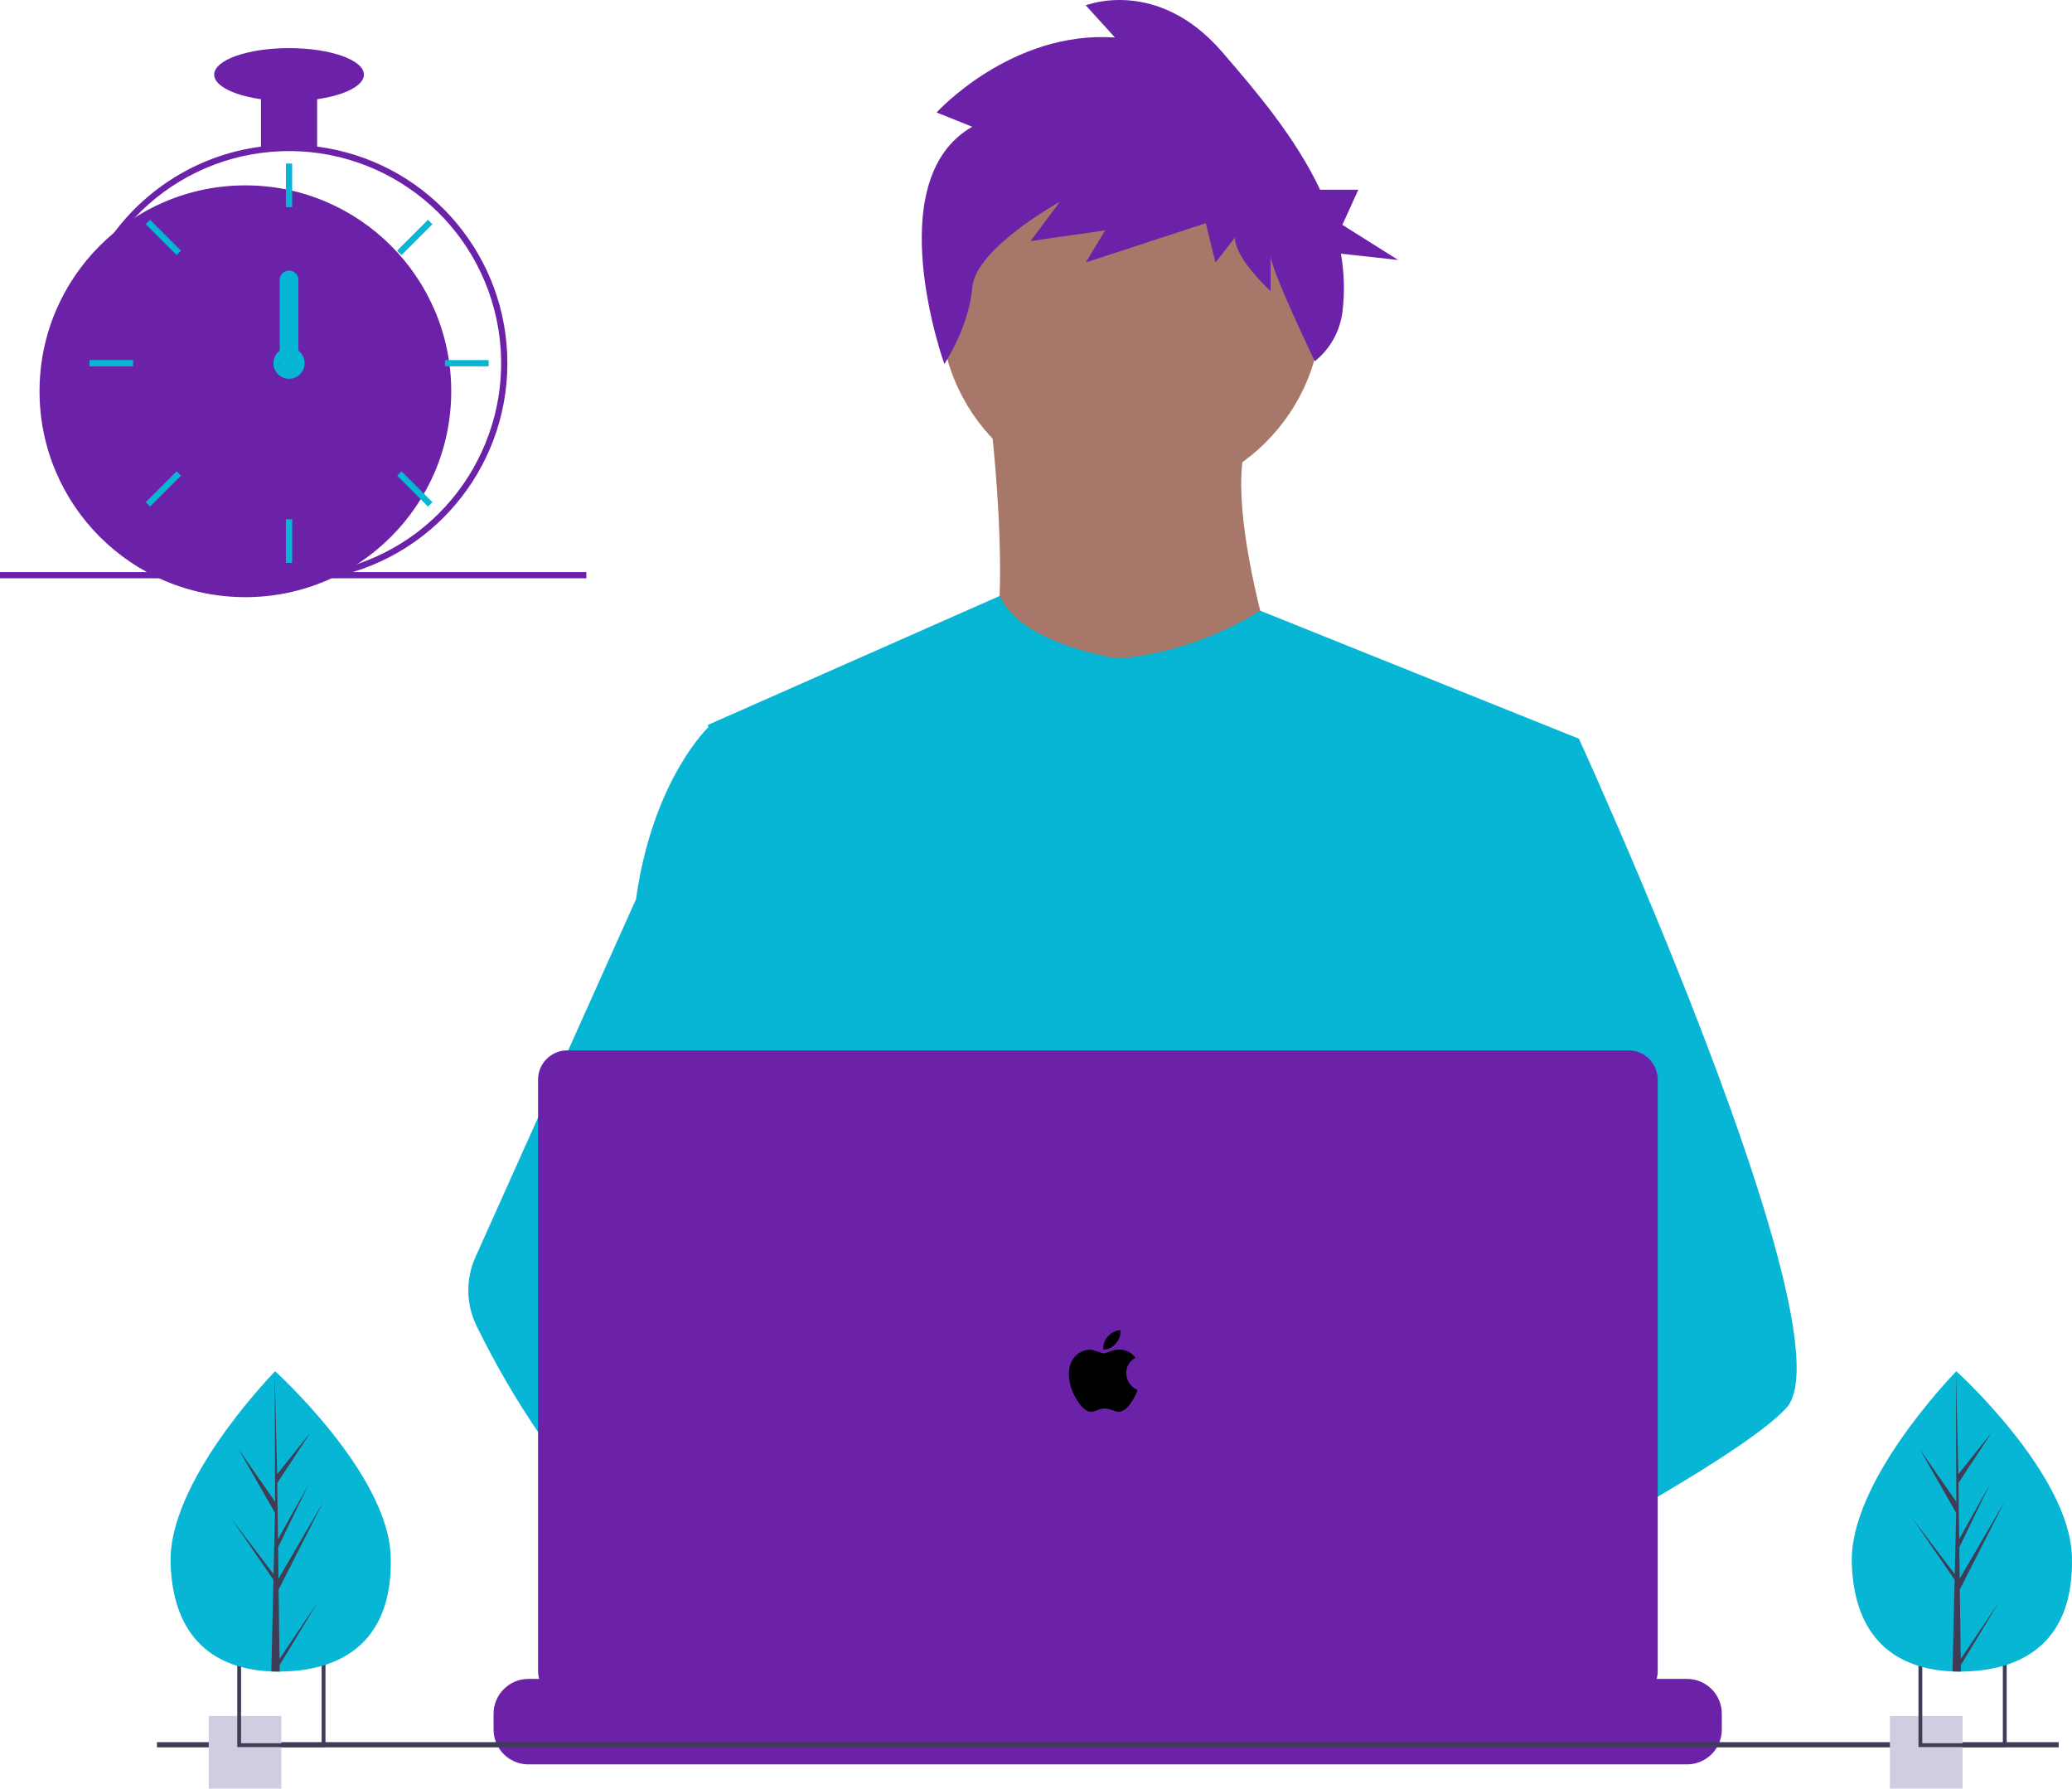
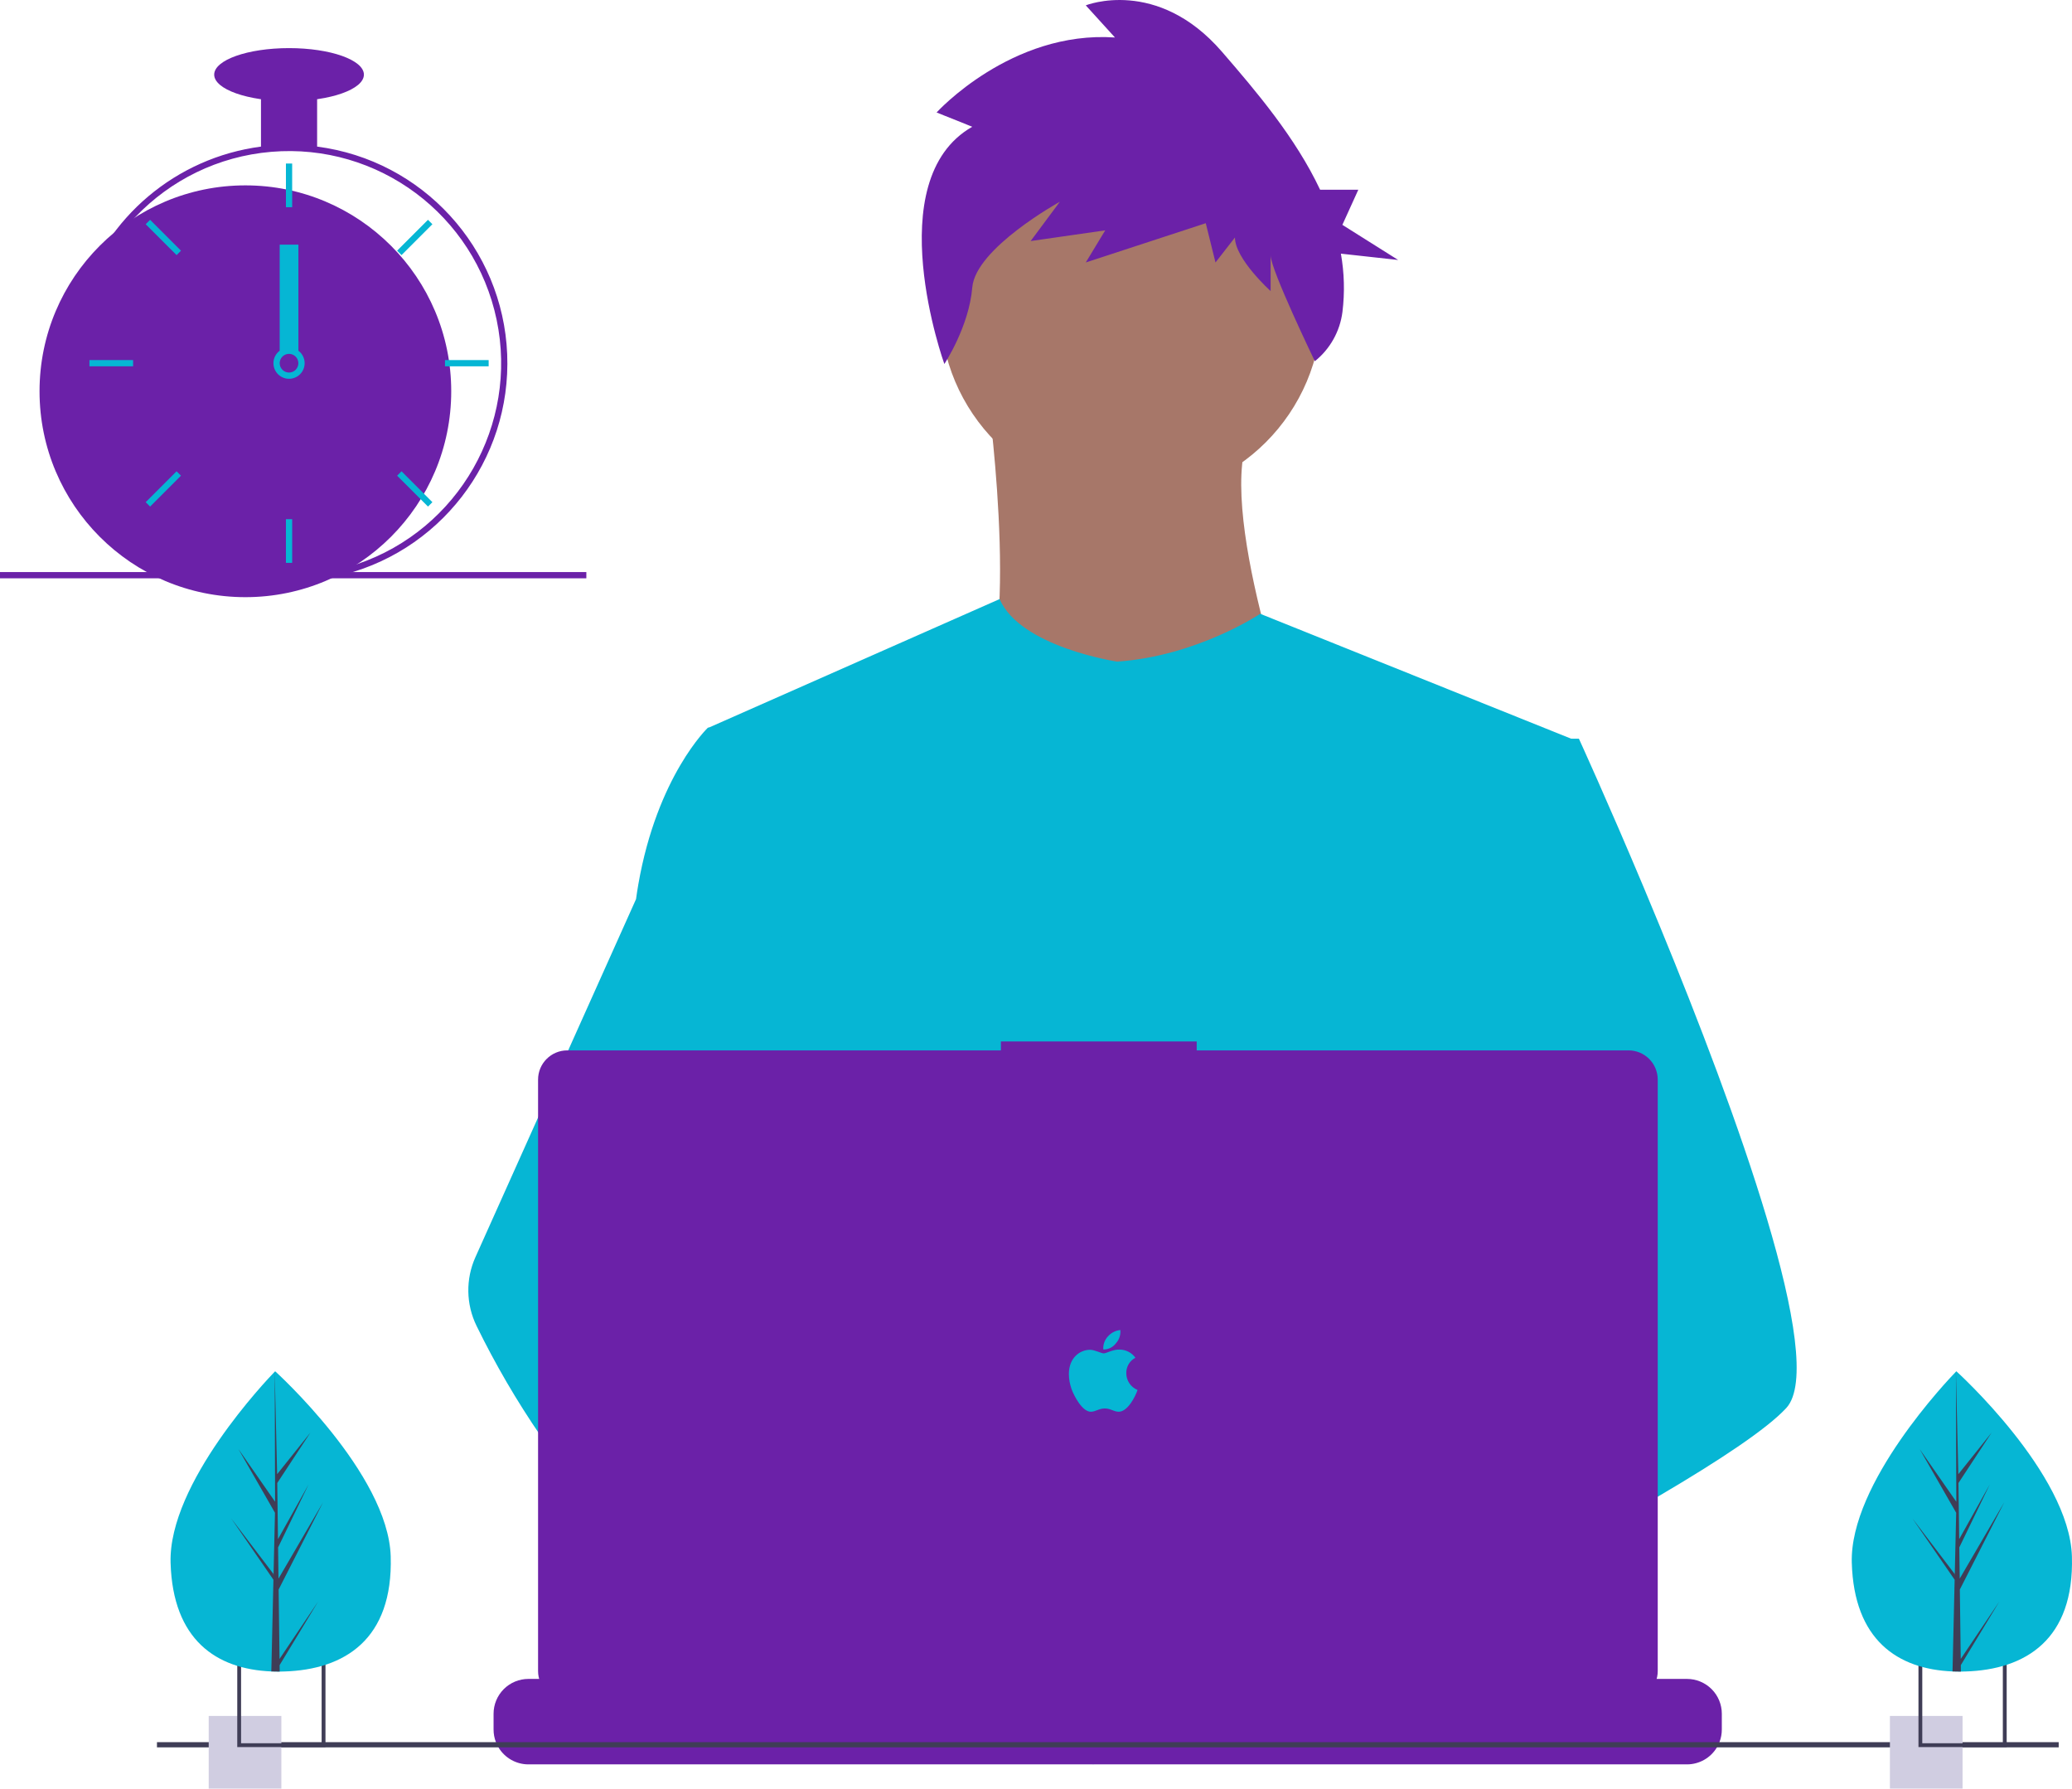
- <svg xmlns="http://www.w3.org/2000/svg" width="798.627" height="689.223" viewBox="0 0 798.627 689.223">
-   <g transform="translate(0 0)">
-     <circle cx="73.536" cy="73.536" r="73.536" transform="translate(362.385 44.869)" fill="#a77769" />
-     <path d="M581.722,260.562S595.577,365,574.262,376.728s126.823,12.789,126.823,12.789-33.038-90.588-18.118-118.3Z" transform="translate(-200.686 -105.389)" fill="#a77769" />
-     <path d="M809.257,390.045l-12.32,56.1-26.05,118.69-.78,6.5-8.99,75.25-5.98,49.99-4.01,33.58c-24.38,12.53-42.05,21.18-42.05,21.18s-1.52-7.62-3.97-17.37c-17.11,5.13-48.77,13.64-75.6,15.34,9.77,10.89,14.26,21.12,8.17,28.67-18.38,22.76-94.26-24.92-120.8-42.7a71.842,71.842,0,0,0-.7,12.86l-20.31-15.62,2.01-35.94,3.39-60.81,4.26-76.26a80.061,80.061,0,0,1-3.37-10.03c-6.22-22.12-13.77-66.29-19.56-103.33-4.66-29.81-8.16-55-8.9-60.36-.1-.7-.15-1.06-.15-1.06l112.43-49.68c7.99,18.53,45.3,24.1,45.3,24.1,30.91-2.13,55.14-18.43,55.14-18.43Z" transform="translate(-200.686 -105.389)" fill="#06b6d4" />
-     <path d="M717.607,730.025s-4.76,1.63-12.5,3.94c-17.11,5.13-48.77,13.64-75.6,15.34-23.1,1.48-42.62-2.08-46.19-17.15-1.53-6.48.64-11.81,5.37-16.19,14.12-13.09,51-17.78,80.25-19.39,8.26-.45,15.9-.66,22.26-.74,10.8-.14,17.88.08,17.88.08l.17.66Z" transform="translate(-200.686 -105.389)" fill="#a0616a" />
-     <path d="M575.433,154.235l-13.749-5.5s28.749-31.651,68.747-28.9l-11.25-12.385s27.5-11.009,52.5,17.89c13.141,15.191,28.346,33.048,37.825,53.163h14.725l-6.146,13.532,21.509,13.532-22.077-2.431a75.616,75.616,0,0,1,.6,22.445,29.041,29.041,0,0,1-10.634,19h0s-17.052-35.3-17.052-40.8v13.761s-13.749-12.385-13.749-20.642l-7.5,9.633-3.75-15.137-46.248,15.137,7.5-12.385-28.749,4.128,11.25-15.137s-32.5,17.89-33.749,33.027-10.762,29.481-10.762,29.481S539.184,174.877,575.433,154.235Z" transform="translate(-200.686 -105.389)" fill="#6b21a8" />
-     <path d="M889.187,647.955c-7.49,8.12-26.05,20.35-48.55,33.59-8.37,4.92-17.28,9.99-26.37,15.03-21.69,12.03-44.4,23.95-63.14,33.58-24.38,12.53-42.05,21.18-42.05,21.18s-1.52-7.62-3.97-17.37c-3.28-13.05-8.22-29.92-13.37-37.39-.18-.26-.36-.5-.54-.74-1.5-1.97-3.01-3.12-4.5-3.12l74.42-46.13,32.16-19.94-23.17-55.31-29.06-69.38,17.54-55.81,17.63-56.1h33.04s10.94,23.88,24.93,57.18c2.09,4.98,4.25,10.17,6.45,15.53C869.417,532.755,905.3,630.5,889.187,647.955Z" transform="translate(-200.686 -105.389)" fill="#06b6d4" />
-     <path d="M637.677,777.975c-18.38,22.76-94.26-24.92-120.8-42.7-5.78-3.87-9.22-6.32-9.22-6.32l24.28-32.38,7.69-10.25s6.88,3.65,17.05,9.59c.37.22.74.44,1.12.66,8.77,5.15,19.78,11.88,30.89,19.39,15.33,10.37,30.83,22.2,40.82,33.34C639.277,760.195,643.767,770.425,637.677,777.975Z" transform="translate(-200.686 -105.389)" fill="#a0616a" />
-     <path d="M556.677,695.915a47.791,47.791,0,0,0-8.1.66c-22.99,3.95-29.77,24.76-31.7,38.7a71.847,71.847,0,0,0-.7,12.86l-20.31-15.62-7.4-5.69c-17.81-6.21-33.68-17.24-47.44-30.25a238.48,238.48,0,0,1-31.95-37.89,334.145,334.145,0,0,1-24.72-42.4,31.184,31.184,0,0,1-.43-26.45l25.15-56.05,36.76-81.92q.4-2.925.89-5.72c7.29-41.8,26.82-60.36,26.82-60.36h14.92l9.98,60.36,12.4,74.99-8.69,28.34-20.08,65.45,19.19,20.84Z" transform="translate(-200.686 -105.389)" fill="#06b6d4" />
-     <path d="M864.337,765.775v6.07a13.338,13.338,0,0,1-.91,4.87,13.693,13.693,0,0,1-.97,2,13.438,13.438,0,0,1-11.55,6.56H404.357a13.437,13.437,0,0,1-11.55-6.56,13.685,13.685,0,0,1-.97-2,13.339,13.339,0,0,1-.91-4.87v-6.07a13.426,13.426,0,0,1,13.43-13.43H430.1v-2.83a.559.559,0,0,1,.56-.56h13.43a.559.559,0,0,1,.56.56v2.83h8.39v-2.83a.559.559,0,0,1,.56-.56h13.43a.559.559,0,0,1,.56.56v2.83h8.4v-2.83a.559.559,0,0,1,.56-.56h13.43a.559.559,0,0,1,.56.56v2.83h8.39v-2.83a.559.559,0,0,1,.56-.56h13.43a.559.559,0,0,1,.56.56v2.83h8.39v-2.83a.559.559,0,0,1,.56-.56h13.43a.559.559,0,0,1,.56.56v2.83h8.4v-2.83a.559.559,0,0,1,.56-.56h13.43a.559.559,0,0,1,.56.56v2.83h8.39v-2.83a.559.559,0,0,1,.56-.56h105.2a.559.559,0,0,1,.56.56v2.83h8.4v-2.83a.559.559,0,0,1,.56-.56h13.43a.566.566,0,0,1,.56.56v2.83h8.39v-2.83a.559.559,0,0,1,.56-.56h13.43a.559.559,0,0,1,.56.56v2.83h8.39v-2.83a.559.559,0,0,1,.56-.56h13.43a.559.559,0,0,1,.56.56v2.83h8.4v-2.83a.559.559,0,0,1,.56-.56H765.3a.557.557,0,0,1,.55.56v2.83h8.4v-2.83a.559.559,0,0,1,.56-.56h13.43a.559.559,0,0,1,.56.56v2.83h8.39v-2.83a.559.559,0,0,1,.56-.56h13.43a.559.559,0,0,1,.56.56v2.83h39.17a13.426,13.426,0,0,1,13.43,13.43Z" transform="translate(-200.686 -105.389)" fill="#6b21a8" />
-     <rect width="733" height="2" transform="translate(60.5 671.326)" fill="#3f3d56" />
-     <path d="M828.381,510.145H419.337A11.259,11.259,0,0,0,408.079,521.4V749.315a11.259,11.259,0,0,0,11.259,11.259H828.381a11.259,11.259,0,0,0,11.259-11.259V521.4a11.259,11.259,0,0,0-11.259-11.259Z" transform="translate(-200.686 -105.389)" fill="#6b21a8" />
-     <path d="M22.409,18.893a6.564,6.564,0,0,1,3.516-5.962,7.555,7.555,0,0,0-5.955-3.136c-2.5-.2-5.224,1.455-6.223,1.455-1.055,0-3.473-1.385-5.372-1.385C4.451,9.928.281,12.994.281,19.23A17.525,17.525,0,0,0,1.294,24.94c.9,2.58,4.148,8.909,7.538,8.8,1.772-.042,3.023-1.259,5.33-1.259,2.236,0,3.4,1.259,5.372,1.259,3.417-.049,6.356-5.8,7.214-8.388a6.97,6.97,0,0,1-4.338-6.462ZM18.429,7.348a6.622,6.622,0,0,0,1.688-5.1A7.456,7.456,0,0,0,15.342,4.7a6.726,6.726,0,0,0-1.8,5.055,5.905,5.905,0,0,0,4.887-2.412Z" transform="translate(411.705 510.259)" />
-     <rect width="28" height="28" transform="translate(80.446 661.223)" fill="#d0cde1" />
-     <path d="M292.136,744.612v34h34v-34Zm32.52,32.52h-31.05v-31.04h31.05Z" transform="translate(-200.686 -105.389)" fill="#3f3d56" />
-     <rect width="28" height="28" transform="translate(728.446 661.223)" fill="#d0cde1" />
-     <path d="M940.136,744.612v34h34v-34Zm32.52,32.52h-31.05v-31.04h31.05Z" transform="translate(-200.686 -105.389)" fill="#3f3d56" />
-     <circle cx="79.34" cy="79.34" r="79.34" transform="translate(15.24 71.432)" fill="#6b21a8" />
-     <path d="M322.915,161.879a85.756,85.756,0,0,0-21.638,0,84.368,84.368,0,0,0-69.615,58.712,83.222,83.222,0,0,0-3.655,21.662c-.036,1.022-.06,2.056-.06,3.089A84.233,84.233,0,0,0,312.1,329.491c1.791,0,3.582-.06,5.349-.168a83.232,83.232,0,0,0,12.334-1.707,84.159,84.159,0,0,0-6.864-165.737Zm15.519,160.857h-.012a80.906,80.906,0,0,1-20.977,4.171c-1.767.12-3.558.18-5.35.18a81.845,81.845,0,0,1-81.745-81.745c0-1.034.024-2.068.06-3.089a81.744,81.744,0,1,1,108.023,80.482Z" transform="translate(-200.686 -105.389)" fill="#6b21a8" />
-     <rect width="2.404" height="16.83" transform="translate(110.208 63.018)" fill="#06b6d4" />
-     <rect width="2.404" height="16.83" transform="translate(56.159 86.401) rotate(-45)" fill="#06b6d4" />
-     <rect width="2.404" height="16.83" transform="translate(34.474 141.156) rotate(-90)" fill="#06b6d4" />
-     <rect width="2.404" height="16.83" transform="translate(57.858 195.204) rotate(-135)" fill="#06b6d4" />
-     <rect width="2.404" height="16.83" transform="translate(154.761 98.3) rotate(-135)" fill="#06b6d4" />
-     <rect width="2.404" height="16.83" transform="translate(171.516 141.156) rotate(-90)" fill="#06b6d4" />
-     <rect width="2.404" height="16.83" transform="translate(153.064 183.305) rotate(-45)" fill="#06b6d4" />
-     <rect width="2.404" height="16.83" transform="translate(110.208 200.06)" fill="#06b6d4" />
-     <path d="M315.7,240.534a6.011,6.011,0,0,0-7.213,0,6.187,6.187,0,0,0-1.719,2.02,6.011,6.011,0,1,0,8.932-2.02Zm-3.606,8.415a3.617,3.617,0,0,1-3.606-3.606,3.671,3.671,0,0,1,.637-2.044,3.6,3.6,0,1,1,2.969,5.65Z" transform="translate(-200.686 -105.389)" fill="#06b6d4" />
-     <rect width="21.638" height="21.638" transform="translate(100.591 35.369)" fill="#6b21a8" />
-     <ellipse cx="28.851" cy="10.218" rx="28.851" ry="10.218" transform="translate(82.559 18.539)" fill="#6b21a8" />
-     <rect width="7.213" height="40.872" rx="3.606" transform="translate(107.803 104.273)" fill="#06b6d4" />
-     <rect width="226" height="2.404" transform="translate(0 220.44)" fill="#6b21a8" />
-     <path d="M351.28,705.143c.933,31.95-17.735,43.659-41.163,44.343q-.816.024-1.625.029-1.63.012-3.228-.054c-21.188-.88-37.96-12.127-38.828-41.84-.9-30.75,37.269-70.7,40.133-73.658l.005,0,.164-.169S350.347,673.2,351.28,705.143Z" transform="translate(-200.686 -105.389)" fill="#06b6d4" />
-     <path d="M308.43,744.644l14.882-22.131-14.852,24.512.031,2.49q-1.63.012-3.228-.054L306,717.449l-.02-.247.027-.048.071-3.025-16.3-23.663,16.279,21.4.058.639.558-24.186L292.6,663.786l14.117,20.284-.147-50.108V633.8l0,.164.934,39.491,12.829-16.041L307.55,676.853l.28,21.634,11.806-21.114-11.762,24.294.156,12.03L325.2,684.286l-17.117,33.608Z" transform="translate(-200.686 -105.389)" fill="#3f3d56" />
-     <path d="M999.28,705.143c.933,31.95-17.735,43.659-41.163,44.343q-.816.024-1.625.029-1.63.012-3.228-.054c-21.188-.88-37.96-12.127-38.828-41.84-.9-30.75,37.269-70.7,40.133-73.658l.005,0,.164-.169S998.347,673.2,999.28,705.143Z" transform="translate(-200.686 -105.389)" fill="#06b6d4" />
-     <path d="M956.43,744.644l14.882-22.131-14.852,24.512.031,2.49q-1.63.012-3.228-.054L954,717.449l-.02-.247.027-.048.071-3.025-16.3-23.663,16.279,21.4.058.639.557-24.186L940.6,663.786l14.117,20.284-.147-50.108V633.8l0,.164.934,39.491,12.83-16.041L955.55,676.853l.28,21.634,11.806-21.114-11.762,24.294.156,12.03L973.2,684.286l-17.117,33.608Z" transform="translate(-200.686 -105.389)" fill="#3f3d56" />
+ <svg xmlns="http://www.w3.org/2000/svg" id="eDvOWNAXcE61" viewBox="0 0 798.627 689.223" shape-rendering="geometricPrecision" text-rendering="geometricPrecision">
+   <style>#eDvOWNAXcE620_to {animation: eDvOWNAXcE620_to__to 3000ms linear infinite normal forwards}@keyframes eDvOWNAXcE620_to__to { 0% {transform: translate(15.24px,71.432px)} 50% {transform: translate(14px,80px)} 100% {transform: translate(15.24px,71.432px)}} #eDvOWNAXcE630_tr {animation: eDvOWNAXcE630_tr__tr 3000ms linear infinite normal forwards}@keyframes eDvOWNAXcE630_tr__tr { 0% {transform: translate(111.4069px,139.9534px) rotate(0deg)} 100% {transform: translate(111.4069px,139.9534px) rotate(720deg)}}</style>
+   <g>
+     <circle r="73.536" transform="translate(435.921 118.405)" fill="#a77769" />
+     <path d="M581.722,260.562c0,0,13.855,104.438-7.46,116.166s126.823,12.789,126.823,12.789-33.038-90.588-18.118-118.3Z" transform="translate(-200.686-105.389)" fill="#a77769" />
+     <path d="M809.257,390.045l-12.32,56.1-26.05,118.69-.78,6.5-8.99,75.25-5.98,49.99-4.01,33.58c-24.38,12.53-42.05,21.18-42.05,21.18s-1.52-7.62-3.97-17.37c-17.11,5.13-48.77,13.64-75.6,15.34c9.77,10.89,14.26,21.12,8.17,28.67-18.38,22.76-94.26-24.92-120.8-42.7-.618,4.257-.852,8.561-.7,12.86l-20.31-15.62l2.01-35.94l3.39-60.81l4.26-76.26c-1.343-3.265-2.469-6.616-3.37-10.03-6.22-22.12-13.77-66.29-19.56-103.33-4.66-29.81-8.16-55-8.9-60.36-.1-.7-.15-1.06-.15-1.06l112.43-49.68c7.99,18.53,45.3,24.1,45.3,24.1c30.91-2.13,55.14-18.43,55.14-18.43Z" transform="translate(-200.686-104.1976)" fill="#06b6d4" />
+     <path d="M717.607,730.025c0,0-4.76,1.63-12.5,3.94-17.11,5.13-48.77,13.64-75.6,15.34-23.1,1.48-42.62-2.08-46.19-17.15-1.53-6.48.64-11.81,5.37-16.19c14.12-13.09,51-17.78,80.25-19.39c8.26-.45,15.9-.66,22.26-.74c10.8-.14,17.88.08,17.88.08l.17.66Z" transform="translate(-200.686-105.389)" fill="#a0616a" />
+     <path d="M575.433,154.235l-13.749-5.5c0,0,28.749-31.651,68.747-28.9l-11.25-12.385c0,0,27.5-11.009,52.5,17.89c13.141,15.191,28.346,33.048,37.825,53.163h14.725l-6.146,13.532l21.509,13.532-22.077-2.431c1.316,7.41,1.518,14.975.6,22.445-.946,7.473-4.759,14.285-10.634,19v0c0,0-17.052-35.3-17.052-40.8v13.761c0,0-13.749-12.385-13.749-20.642l-7.5,9.633-3.75-15.137-46.248,15.137l7.5-12.385-28.749,4.128l11.25-15.137c0,0-32.5,17.89-33.749,33.027s-10.762,29.481-10.762,29.481-25.49-70.77,10.759-91.412Z" transform="translate(-200.686-105.389)" fill="#6b21a8" />
+     <path d="M889.187,647.955c-7.49,8.12-26.05,20.35-48.55,33.59-8.37,4.92-17.28,9.99-26.37,15.03-21.69,12.03-44.4,23.95-63.14,33.58-24.38,12.53-42.05,21.18-42.05,21.18s-1.52-7.62-3.97-17.37c-3.28-13.05-8.22-29.92-13.37-37.39-.18-.26-.36-.5-.54-.74-1.5-1.97-3.01-3.12-4.5-3.12l74.42-46.13l32.16-19.94-23.17-55.31-29.06-69.38l17.54-55.81l17.63-56.1h33.04c0,0,10.94,23.88,24.93,57.18c2.09,4.98,4.25,10.17,6.45,15.53c28.78,70,64.663,167.745,48.55,185.2Z" transform="translate(-200.686-105.389)" fill="#06b6d4" />
+     <path d="M637.677,777.975c-18.38,22.76-94.26-24.92-120.8-42.7-5.78-3.87-9.22-6.32-9.22-6.32l24.28-32.38l7.69-10.25c0,0,6.88,3.65,17.05,9.59.37.22.74.44,1.12.66c8.77,5.15,19.78,11.88,30.89,19.39c15.33,10.37,30.83,22.2,40.82,33.34c9.77,10.89,14.26,21.12,8.17,28.67Z" transform="translate(-200.686-105.389)" fill="#a0616a" />
+     <path d="M556.677,695.915c-2.714-.01-5.424.21-8.1.66-22.99,3.95-29.77,24.76-31.7,38.7-.618,4.257-.852,8.561-.7,12.86l-20.31-15.62-7.4-5.69c-17.81-6.21-33.68-17.24-47.44-30.25-11.937-11.486-22.645-24.185-31.95-37.89-9.268-13.508-17.531-27.68-24.72-42.4-4.061-8.316-4.219-18.006-.43-26.45l25.15-56.05l36.76-81.92q.4-2.925.89-5.72c7.29-41.8,26.82-60.36,26.82-60.36h14.92l9.98,60.36l12.4,74.99-8.69,28.34-20.08,65.45l19.19,20.84Z" transform="translate(-200.686-105.389)" fill="#06b6d4" />
+     <path d="M573.563,521.195l12.755,14.881c4.739-.9,9.687-1.965,14.784-3.158l-3.663-11.723l8.958,10.45c54-13.281,120.927-39.1,120.927-39.1s-126.208-6.489-126.208-6.489-48.431,6.618-58.226,29c-5.694,13.011-4.8,24.283,15.394,24.283c6.823-.116,13.628-.756,20.353-1.914Z" transform="translate(-200.686-105.389)" fill="#06b6d4" />
+     <path d="M864.337,765.775v6.07c.003,1.666-.305,3.318-.91,4.87-.269.692-.593,1.361-.97,2-2.425,4.07-6.813,6.562-11.55,6.56h-446.55c-4.737.002-9.126-2.49-11.55-6.56-.377-.639-.701-1.308-.97-2-.605-1.552-.913-3.204-.91-4.87v-6.07c-.001-3.562,1.414-6.979,3.932-9.498s5.935-3.933,9.498-3.932h25.743v-2.83c-0-.149.059-.291.164-.396s.248-.164.396-.164h13.43c.149-0.0.291.059.396.164s.164.248.164.396v2.83h8.39v-2.83c-0-.149.059-.291.164-.396s.248-.164.396-.164h13.43c.149-0.0.291.059.396.164s.164.248.164.396v2.83h8.4v-2.83c-0-.149.059-.291.164-.396s.248-.164.396-.164h13.43c.149-0.0.291.059.396.164s.164.248.164.396v2.83h8.39v-2.83c-0-.149.059-.291.164-.396s.248-.164.396-.164h13.43c.149-0.0.291.059.396.164s.164.248.164.396v2.83h8.39v-2.83c-0-.149.059-.291.164-.396s.248-.164.396-.164h13.43c.149-0.0.291.059.396.164s.164.248.164.396v2.83h8.4v-2.83c-0-.149.059-.291.164-.396s.248-.164.396-.164h13.43c.149-0.0.291.059.396.164s.164.248.164.396v2.83h8.39v-2.83c-0-.149.059-.291.164-.396s.248-.164.396-.164h105.2c.149-0.0.291.059.396.164s.164.248.164.396v2.83h8.4v-2.83c-0-.149.059-.291.164-.396s.248-.164.396-.164h13.43c.308.003.557.252.56.56v2.83h8.39v-2.83c-0-.149.059-.291.164-.396s.248-.164.396-.164h13.43c.149-0.0.291.059.396.164s.164.248.164.396v2.83h8.39v-2.83c-0-.149.059-.291.164-.396s.248-.164.396-.164h13.43c.149-0.0.291.059.396.164s.164.248.164.396v2.83h8.4v-2.83c-0-.149.059-.291.164-.396s.248-.164.396-.164h13.43c.306.004.552.254.55.56v2.83h8.4v-2.83c-0-.149.059-.291.164-.396s.248-.164.396-.164h13.43c.149-0.0.291.059.396.164s.164.248.164.396v2.83h8.39v-2.83c-0-.149.059-.291.164-.396s.248-.164.396-.164h13.43c.149-0.0.291.059.396.164s.164.248.164.396v2.83h39.17c3.562-.001,6.979,1.414,9.498,3.932s3.933,5.935,3.932,9.498Z" transform="translate(-200.686-105.389)" fill="#6b21a8" />
+     <rect width="733" height="2" rx="0" ry="0" transform="translate(60.5 671.326)" fill="#3f3d56" />
+     <path d="M828.381,510.145h-166.443v-3.431h-75.472v3.431h-167.129c-6.216.001-11.256,5.039-11.258,11.255v227.915c0,2.986,1.186,5.85,3.298,7.961s4.975,3.298,7.961,3.298h409.043c2.986,0,5.85-1.186,7.961-3.298s3.298-4.975,3.298-7.961v-227.915c0-2.986-1.186-5.85-3.298-7.961s-4.975-3.298-7.961-3.298Z" transform="translate(-200.686-105.389)" fill="#6b21a8" />
+     <path d="M22.409,18.893c-.056-2.494,1.306-4.804,3.516-5.962-1.384-1.921-3.588-3.081-5.955-3.136-2.5-.2-5.224,1.455-6.223,1.455-1.055,0-3.473-1.385-5.372-1.385-3.924.063-8.094,3.129-8.094,9.365.018,1.946.361,3.876,1.013,5.71.9,2.58,4.148,8.909,7.538,8.8c1.772-.042,3.023-1.259,5.33-1.259c2.236,0,3.4,1.259,5.372,1.259c3.417-.049,6.356-5.8,7.214-8.388-2.626-1.071-4.341-3.626-4.338-6.462ZM18.429,7.348c1.258-1.385,1.871-3.238,1.688-5.1-1.841.196-3.543,1.07-4.775,2.452-1.275,1.362-1.927,3.193-1.8,5.055c1.925.041,3.749-.859,4.887-2.412Z" transform="translate(411.705 510.259)" fill="#06b6d4" />
+     <rect width="28" height="28" rx="0" ry="0" transform="translate(80.446 661.223)" fill="#d0cde1" />
+     <path d="M292.136,744.612v34h34v-34Zm32.52,32.52h-31.05v-31.04h31.05Z" transform="translate(-200.686-105.389)" fill="#3f3d56" />
+     <rect width="28" height="28" rx="0" ry="0" transform="translate(728.446 661.223)" fill="#d0cde1" />
+     <path d="M940.136,744.612v34h34v-34Zm32.52,32.52h-31.05v-31.04h31.05Z" transform="translate(-200.686-105.389)" fill="#3f3d56" />
+     <g id="eDvOWNAXcE620_to" transform="translate(15.24,71.432)">
+       <circle r="79.34" transform="translate(79.34,79.34)" fill="#6b21a8" />
+     </g>
+     <path d="M322.915,161.879c-7.184-.914-14.454-.914-21.638,0-32.682,4.291-59.872,27.223-69.615,58.712-2.17,7.027-3.399,14.312-3.655,21.662-.036,1.022-.06,2.056-.06,3.089.046,46.457,37.696,84.105,84.153,84.149c1.791,0,3.582-.06,5.349-.168c4.148-.26,8.271-.831,12.334-1.707c40.056-8.614,68.088-44.824,66.392-85.76s-32.625-74.704-73.256-79.977Zm15.519,160.857h-.012c-6.777,2.312-13.831,3.715-20.977,4.171-1.767.12-3.558.18-5.35.18-45.124-.055-81.69-36.621-81.745-81.745c0-1.034.024-2.068.06-3.089c1.565-41.27,33.667-74.889,74.82-78.358s78.43,24.304,86.88,64.729-14.58,80.804-53.677,94.111Z" transform="translate(-200.686-105.389)" fill="#6b21a8" />
+     <rect width="2.404" height="16.83" rx="0" ry="0" transform="translate(110.208 63.018)" fill="#06b6d4" />
+     <rect width="2.404" height="16.83" rx="0" ry="0" transform="matrix(.707107-.707107 0.707107 0.707107 56.159 86.401)" fill="#06b6d4" />
+     <rect width="2.404" height="16.83" rx="0" ry="0" transform="matrix(0-1 1 0 34.474 141.156)" fill="#06b6d4" />
+     <rect width="2.404" height="16.83" rx="0" ry="0" transform="matrix(-.707107-.707107 0.707107-.707107 57.858 195.204)" fill="#06b6d4" />
+     <rect width="2.404" height="16.83" rx="0" ry="0" transform="matrix(-.707107-.707107 0.707107-.707107 154.761 98.3)" fill="#06b6d4" />
+     <rect width="2.404" height="16.83" rx="0" ry="0" transform="matrix(0-1 1 0 171.516 141.156)" fill="#06b6d4" />
+     <rect width="2.404" height="16.83" rx="0" ry="0" transform="matrix(.707107-.707107 0.707107 0.707107 153.064 183.305)" fill="#06b6d4" />
+     <rect width="2.404" height="16.83" rx="0" ry="0" transform="translate(110.208 200.06)" fill="#06b6d4" />
+     <g id="eDvOWNAXcE630_tr" transform="translate(111.4069,139.9534) rotate(0)">
+       <g transform="translate(-111.4068,-139.9534)">
+         <path d="M315.7,240.534c-2.137-1.603-5.076-1.603-7.213,0-.712.541-1.299,1.23-1.719,2.02-1.482,2.83-.492,6.324,2.255,7.956s6.289.83,8.066-1.824s1.167-6.235-1.388-8.152Zm-3.606,8.415c-1.989-.006-3.6-1.617-3.606-3.606.005-.729.226-1.441.637-2.044.973-1.405,2.799-1.932,4.371-1.262s2.456,2.353,2.116,4.027-1.81,2.88-3.518,2.884Z" transform="translate(-200.686-105.389)" fill="#06b6d4" />
+         <rect width="7.213" height="40.872" rx="0" ry="0" transform="translate(107.803 94.273)" fill="#06b6d4" />
+       </g>
+     </g>
+     <rect width="21.638" height="21.638" rx="0" ry="0" transform="translate(100.591 35.369)" fill="#6b21a8" />
+     <ellipse rx="28.851" ry="10.218" transform="translate(111.41 28.757)" fill="#6b21a8" />
+     <rect width="226" height="2.404" rx="0" ry="0" transform="translate(0 220.44)" fill="#6b21a8" />
+     <path d="M351.28,705.143c.933,31.95-17.735,43.659-41.163,44.343q-.816.024-1.625.029-1.63.012-3.228-.054c-21.188-.88-37.96-12.127-38.828-41.84-.9-30.75,37.269-70.7,40.133-73.658h.005l.164-.169c0,0,43.609,39.406,44.542,71.349Z" transform="translate(-200.686-105.389)" fill="#06b6d4" />
+     <path d="M308.43,744.644l14.882-22.131-14.852,24.512.031,2.49q-1.63.012-3.228-.054L306,717.449l-.02-.247.027-.048.071-3.025-16.3-23.663l16.279,21.4.058.639.558-24.186L292.6,663.786l14.117,20.284-.147-50.108v-.162.164l.934,39.491l12.829-16.041-12.783,19.439.28,21.634l11.806-21.114-11.762,24.294.156,12.03l17.17-29.411-17.117,33.608Z" transform="translate(-200.686-105.389)" fill="#3f3d56" />
+     <path d="M999.28,705.143c.933,31.95-17.735,43.659-41.163,44.343q-.816.024-1.625.029-1.63.012-3.228-.054c-21.188-.88-37.96-12.127-38.828-41.84-.9-30.75,37.269-70.7,40.133-73.658h.005l.164-.169c0,0,43.609,39.406,44.542,71.349Z" transform="translate(-200.686-105.389)" fill="#06b6d4" />
+     <path d="M956.43,744.644l14.882-22.131-14.852,24.512.031,2.49q-1.63.012-3.228-.054L954,717.449l-.02-.247.027-.048.071-3.025-16.3-23.663l16.279,21.4.058.639.557-24.186L940.6,663.786l14.117,20.284-.147-50.108v-.162.164l.934,39.491l12.83-16.041-12.784,19.439.28,21.634l11.806-21.114-11.762,24.294.156,12.03l17.17-29.411-17.117,33.608Z" transform="translate(-200.686-105.389)" fill="#3f3d56" />
  </g>
</svg>
